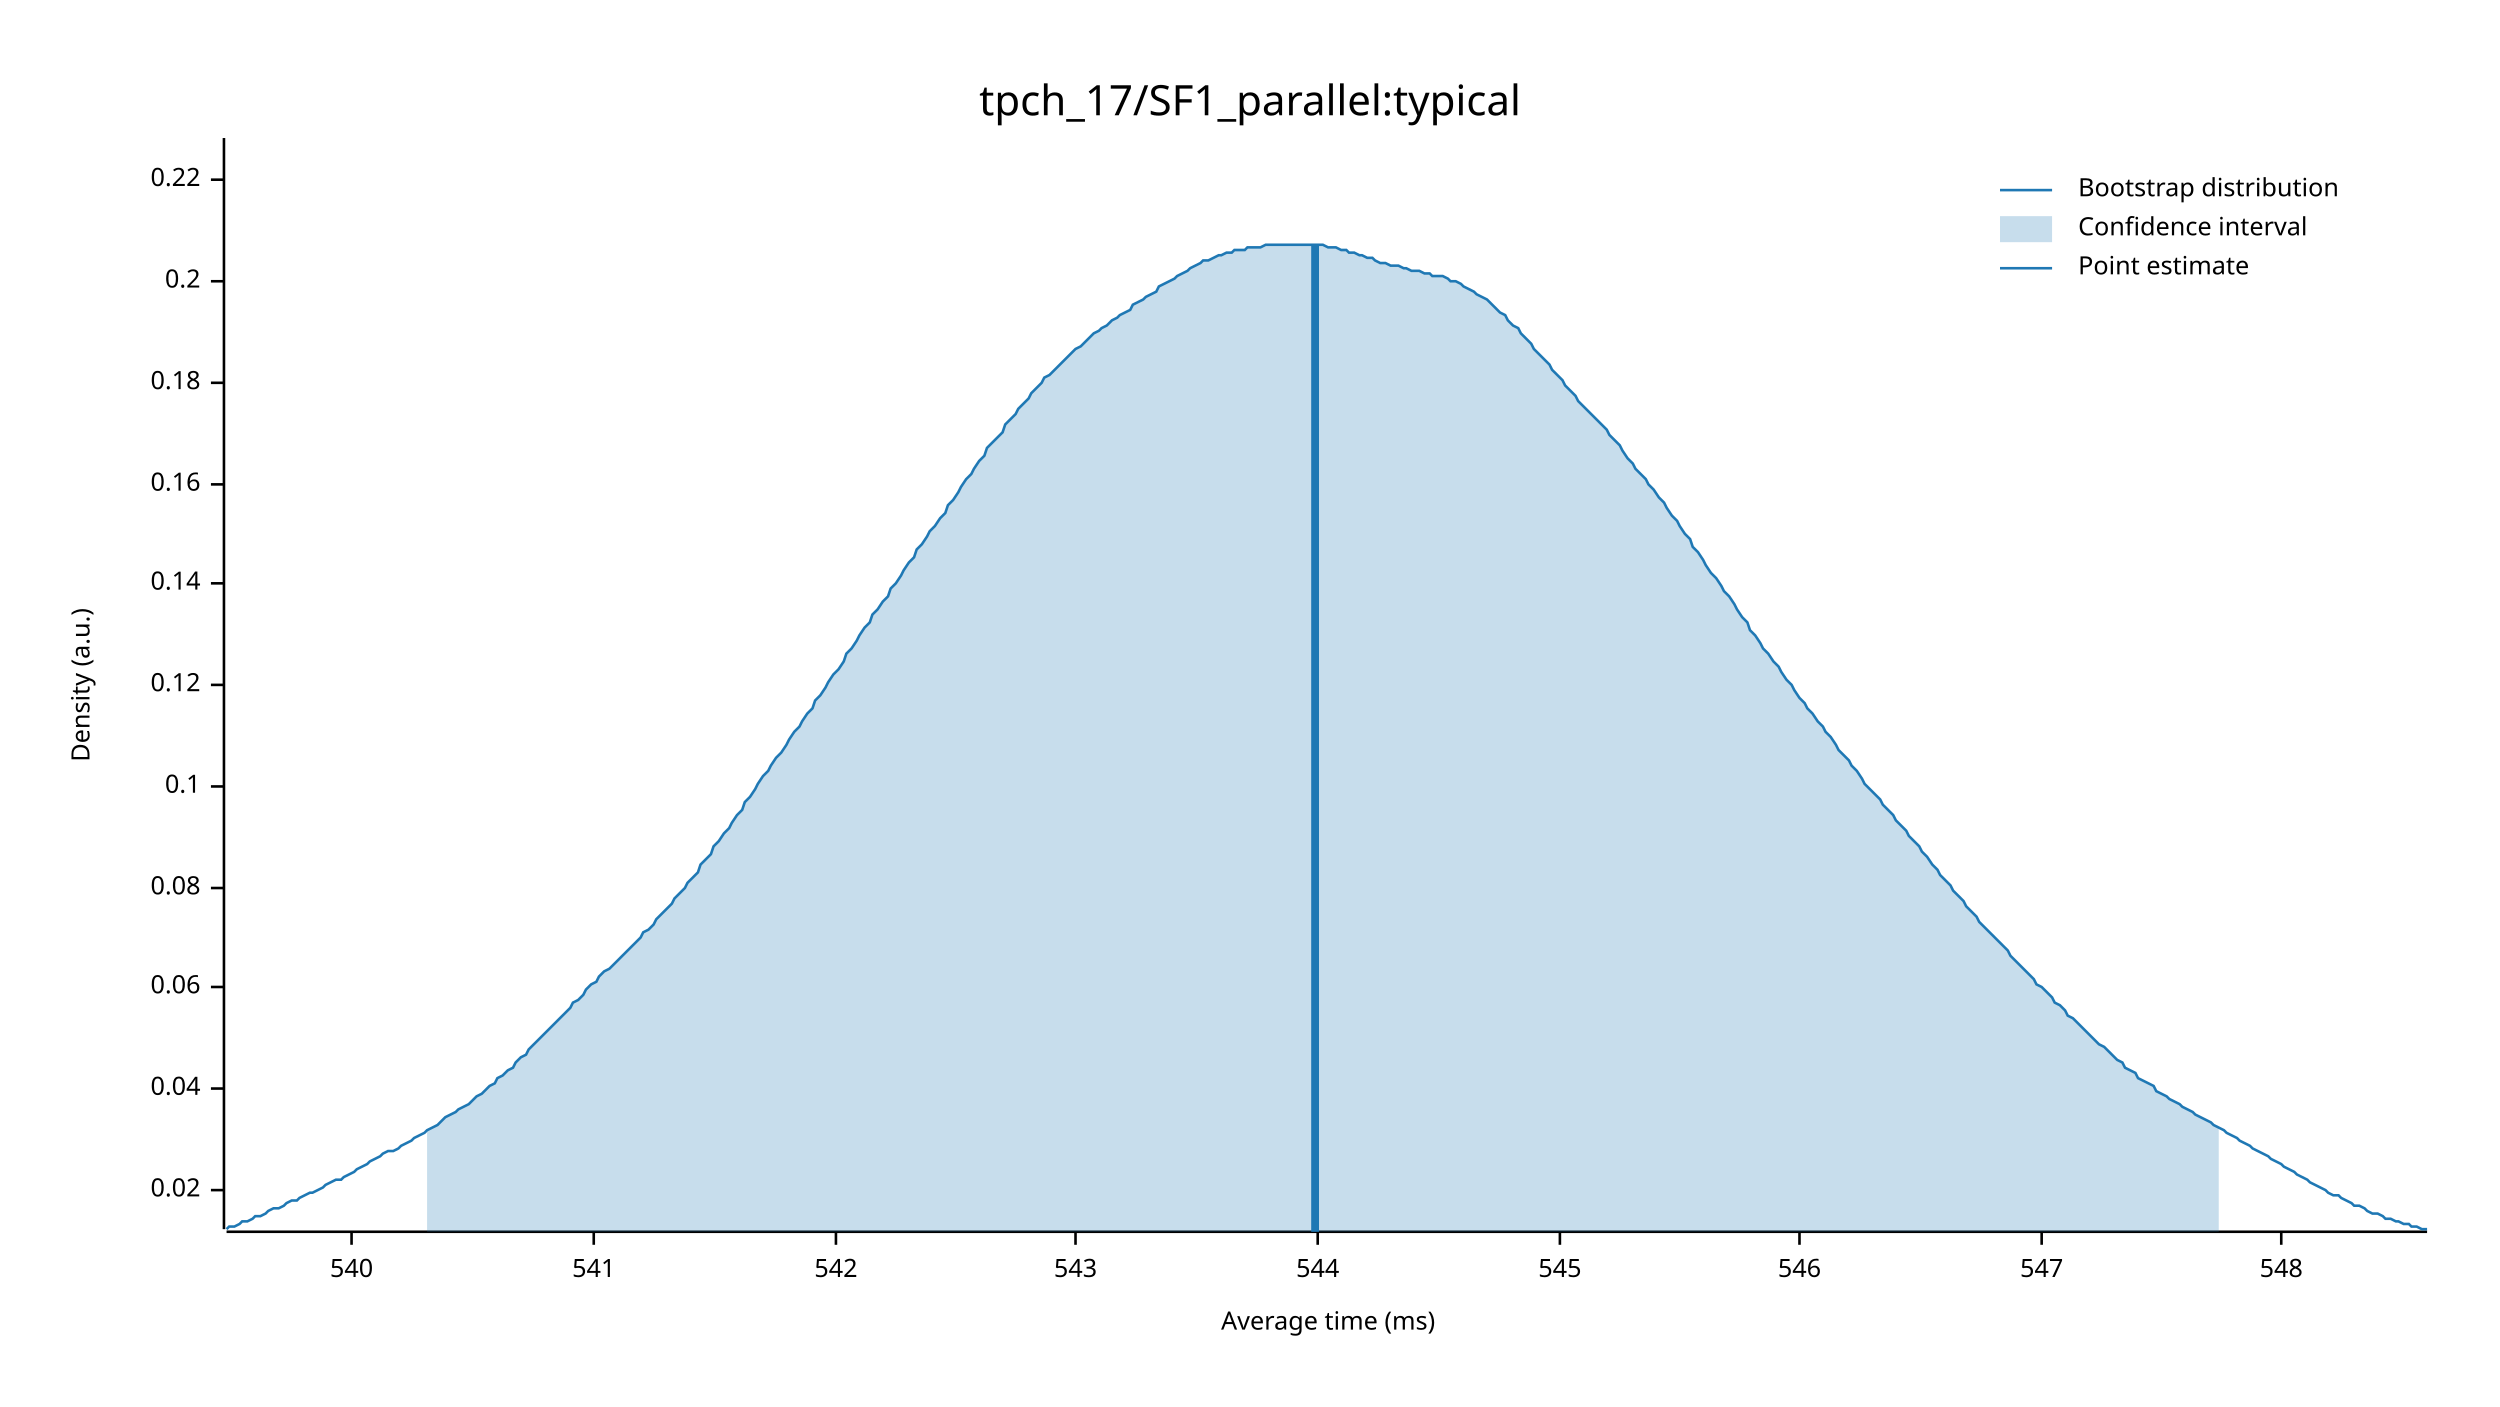
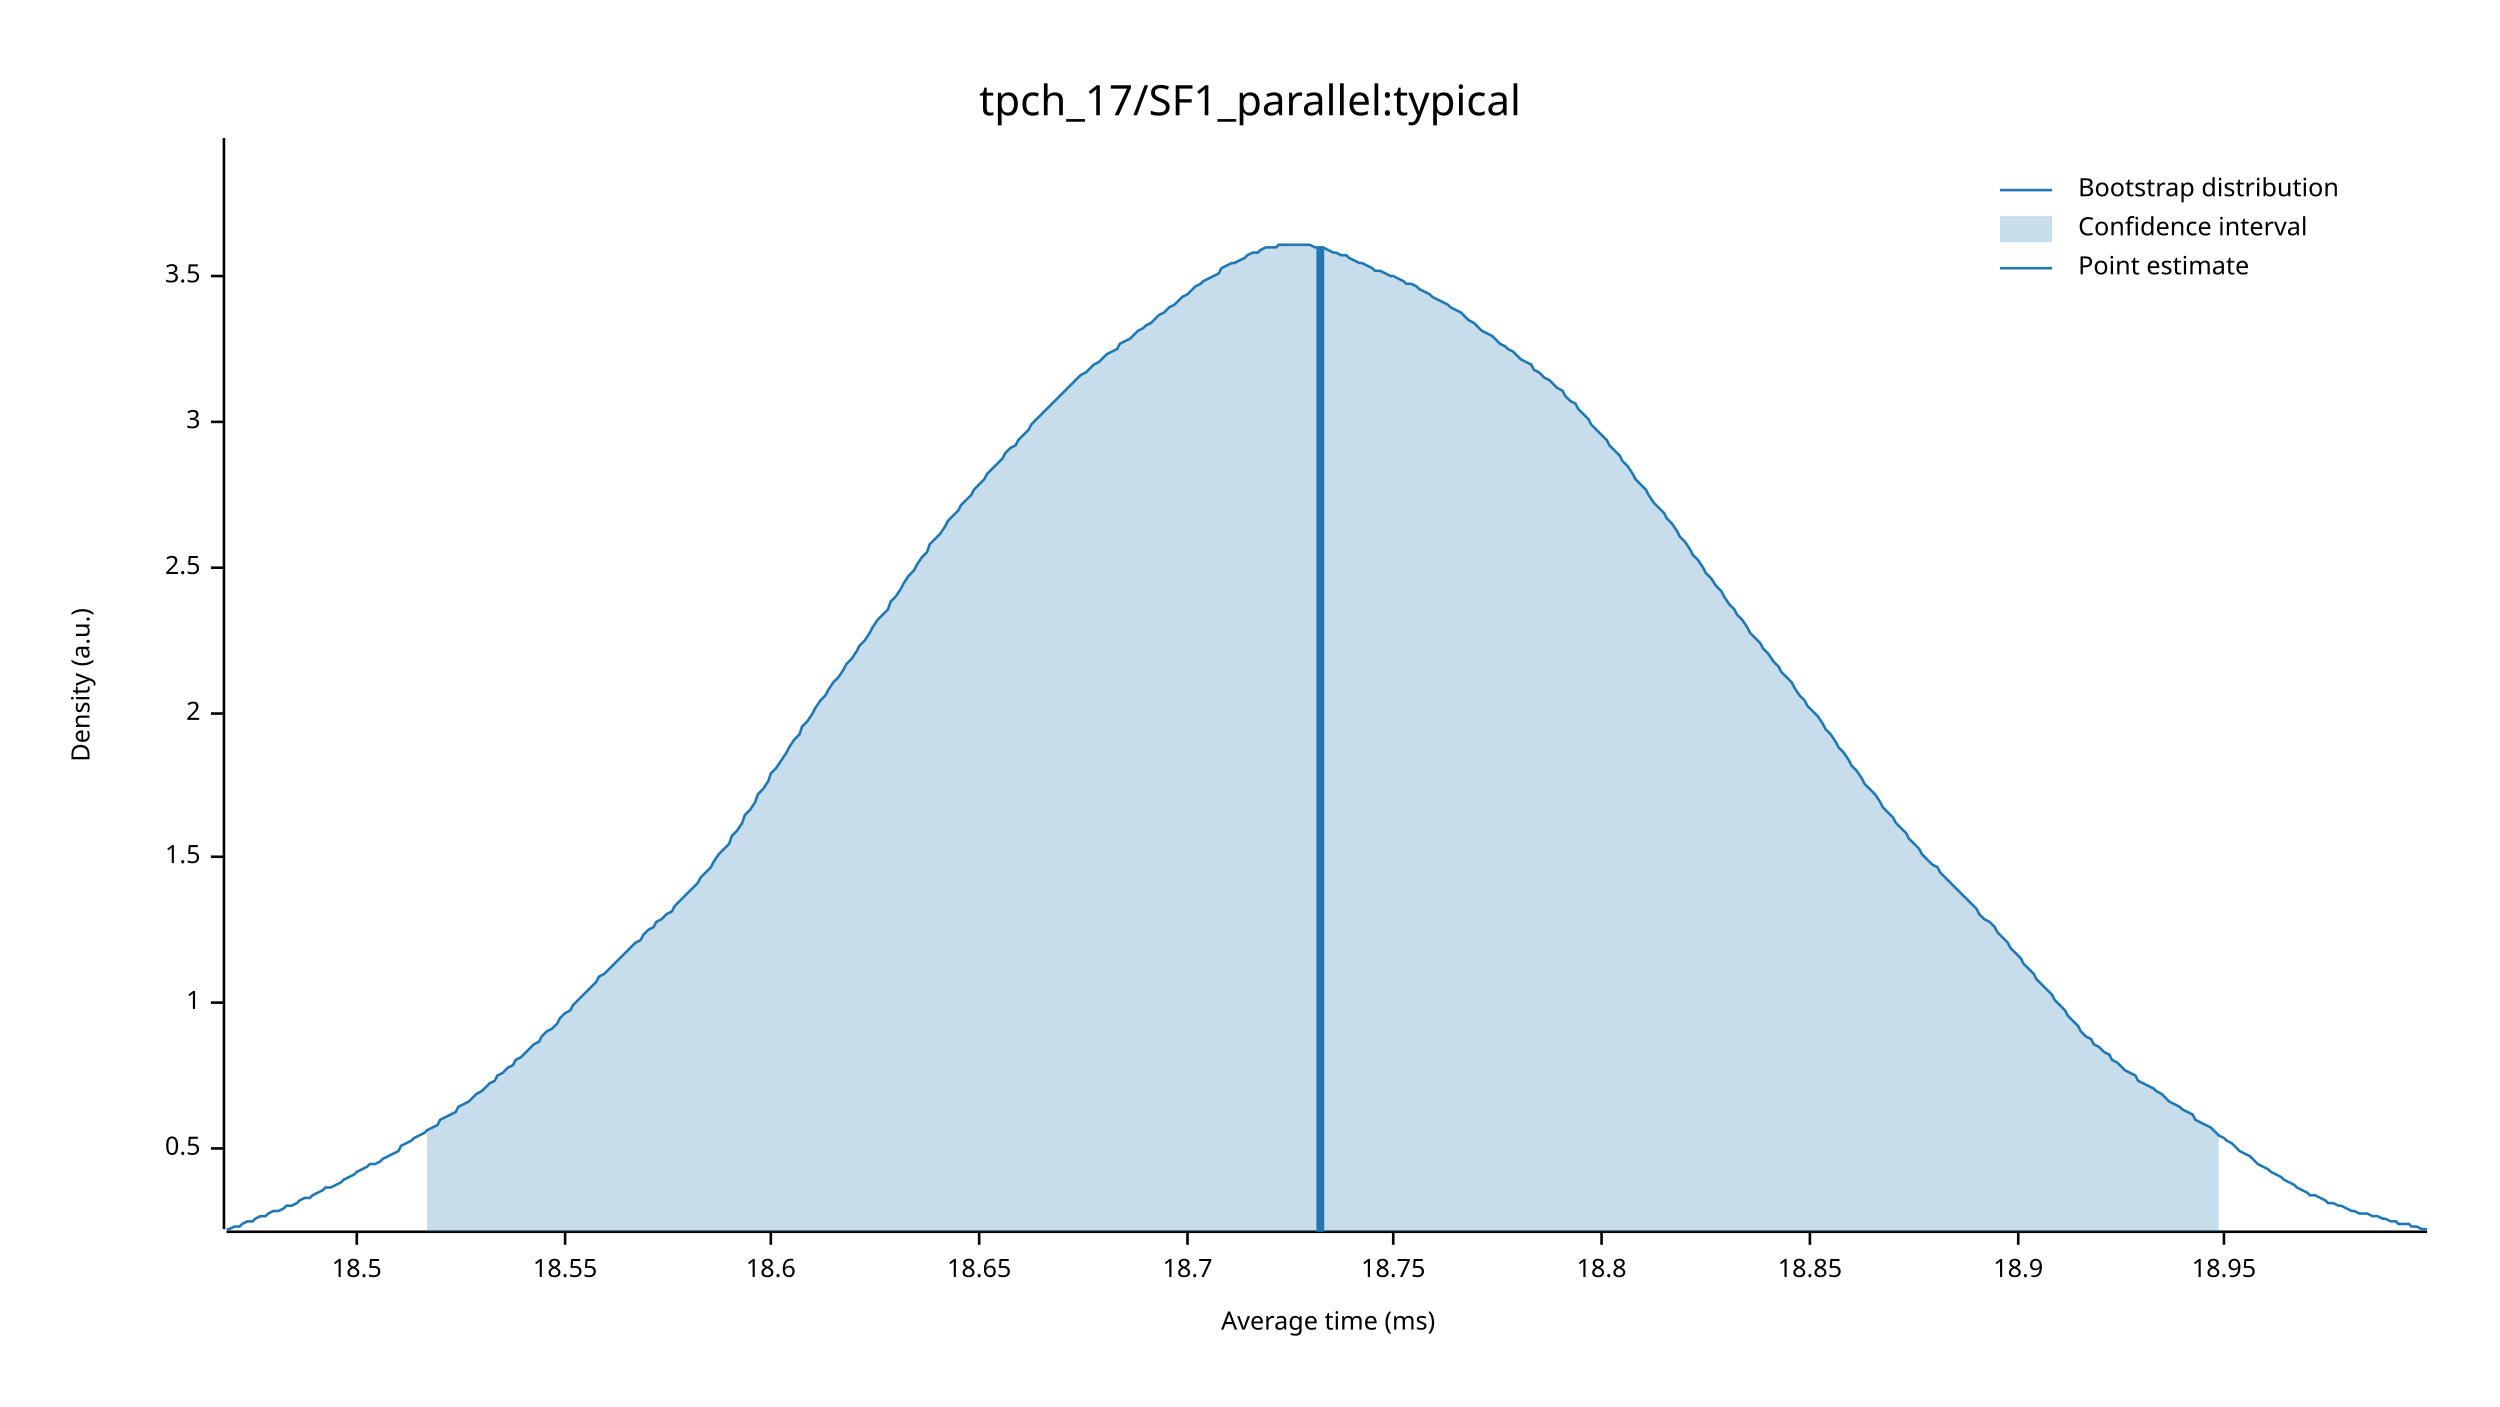
<svg xmlns="http://www.w3.org/2000/svg" width="960" height="540" viewBox="0 0 960 540">
  <text x="480" y="32" dy="0.76em" text-anchor="middle" font-family="sans-serif" font-size="16.129" opacity="1" fill="#000000">
tpch_17/SF1_parallel:typical
</text>
  <text x="27" y="263" dy="0.76em" text-anchor="middle" font-family="sans-serif" font-size="9.677" opacity="1" fill="#000000" transform="rotate(270, 27, 263)">
Density (a.u.)
</text>
  <text x="510" y="513" dy="-0.5ex" text-anchor="middle" font-family="sans-serif" font-size="9.677" opacity="1" fill="#000000">
Average time (ms)
</text>
  <polyline fill="none" opacity="1" stroke="#000000" stroke-width="1" points="86,53 86,472 " />
-   <text x="77" y="457" dy="0.5ex" text-anchor="end" font-family="sans-serif" font-size="9.677" opacity="1" fill="#000000">
- 0.02
+   <text x="77" y="441" dy="0.5ex" text-anchor="end" font-family="sans-serif" font-size="9.677" opacity="1" fill="#000000">
+ 0.5
</text>
-   <polyline fill="none" opacity="1" stroke="#000000" stroke-width="1" points="81,457 86,457 " />
-   <text x="77" y="418" dy="0.5ex" text-anchor="end" font-family="sans-serif" font-size="9.677" opacity="1" fill="#000000">
- 0.04
+   <polyline fill="none" opacity="1" stroke="#000000" stroke-width="1" points="81,441 86,441 " />
+   <text x="77" y="385" dy="0.5ex" text-anchor="end" font-family="sans-serif" font-size="9.677" opacity="1" fill="#000000">
+ 1
</text>
-   <polyline fill="none" opacity="1" stroke="#000000" stroke-width="1" points="81,418 86,418 " />
-   <text x="77" y="379" dy="0.5ex" text-anchor="end" font-family="sans-serif" font-size="9.677" opacity="1" fill="#000000">
- 0.06
+   <polyline fill="none" opacity="1" stroke="#000000" stroke-width="1" points="81,385 86,385 " />
+   <text x="77" y="329" dy="0.5ex" text-anchor="end" font-family="sans-serif" font-size="9.677" opacity="1" fill="#000000">
+ 1.5
</text>
-   <polyline fill="none" opacity="1" stroke="#000000" stroke-width="1" points="81,379 86,379 " />
-   <text x="77" y="341" dy="0.5ex" text-anchor="end" font-family="sans-serif" font-size="9.677" opacity="1" fill="#000000">
- 0.08
+   <polyline fill="none" opacity="1" stroke="#000000" stroke-width="1" points="81,329 86,329 " />
+   <text x="77" y="274" dy="0.5ex" text-anchor="end" font-family="sans-serif" font-size="9.677" opacity="1" fill="#000000">
+ 2
</text>
-   <polyline fill="none" opacity="1" stroke="#000000" stroke-width="1" points="81,341 86,341 " />
-   <text x="77" y="302" dy="0.5ex" text-anchor="end" font-family="sans-serif" font-size="9.677" opacity="1" fill="#000000">
- 0.1
+   <polyline fill="none" opacity="1" stroke="#000000" stroke-width="1" points="81,274 86,274 " />
+   <text x="77" y="218" dy="0.5ex" text-anchor="end" font-family="sans-serif" font-size="9.677" opacity="1" fill="#000000">
+ 2.5
</text>
-   <polyline fill="none" opacity="1" stroke="#000000" stroke-width="1" points="81,302 86,302 " />
-   <text x="77" y="263" dy="0.5ex" text-anchor="end" font-family="sans-serif" font-size="9.677" opacity="1" fill="#000000">
- 0.12
+   <polyline fill="none" opacity="1" stroke="#000000" stroke-width="1" points="81,218 86,218 " />
+   <text x="77" y="162" dy="0.5ex" text-anchor="end" font-family="sans-serif" font-size="9.677" opacity="1" fill="#000000">
+ 3
</text>
-   <polyline fill="none" opacity="1" stroke="#000000" stroke-width="1" points="81,263 86,263 " />
-   <text x="77" y="224" dy="0.5ex" text-anchor="end" font-family="sans-serif" font-size="9.677" opacity="1" fill="#000000">
- 0.14
+   <polyline fill="none" opacity="1" stroke="#000000" stroke-width="1" points="81,162 86,162 " />
+   <text x="77" y="106" dy="0.5ex" text-anchor="end" font-family="sans-serif" font-size="9.677" opacity="1" fill="#000000">
+ 3.5
</text>
-   <polyline fill="none" opacity="1" stroke="#000000" stroke-width="1" points="81,224 86,224 " />
-   <text x="77" y="186" dy="0.5ex" text-anchor="end" font-family="sans-serif" font-size="9.677" opacity="1" fill="#000000">
- 0.16
+   <polyline fill="none" opacity="1" stroke="#000000" stroke-width="1" points="81,106 86,106 " />
+   <polyline fill="none" opacity="1" stroke="#000000" stroke-width="1" points="87,473 932,473 " />
+   <text x="137" y="483" dy="0.76em" text-anchor="middle" font-family="sans-serif" font-size="9.677" opacity="1" fill="#000000">
+ 18.5
</text>
-   <polyline fill="none" opacity="1" stroke="#000000" stroke-width="1" points="81,186 86,186 " />
-   <text x="77" y="147" dy="0.5ex" text-anchor="end" font-family="sans-serif" font-size="9.677" opacity="1" fill="#000000">
- 0.18
+   <polyline fill="none" opacity="1" stroke="#000000" stroke-width="1" points="137,473 137,478 " />
+   <text x="217" y="483" dy="0.76em" text-anchor="middle" font-family="sans-serif" font-size="9.677" opacity="1" fill="#000000">
+ 18.55
</text>
-   <polyline fill="none" opacity="1" stroke="#000000" stroke-width="1" points="81,147 86,147 " />
-   <text x="77" y="108" dy="0.5ex" text-anchor="end" font-family="sans-serif" font-size="9.677" opacity="1" fill="#000000">
- 0.2
+   <polyline fill="none" opacity="1" stroke="#000000" stroke-width="1" points="217,473 217,478 " />
+   <text x="296" y="483" dy="0.76em" text-anchor="middle" font-family="sans-serif" font-size="9.677" opacity="1" fill="#000000">
+ 18.6
</text>
-   <polyline fill="none" opacity="1" stroke="#000000" stroke-width="1" points="81,108 86,108 " />
-   <text x="77" y="69" dy="0.5ex" text-anchor="end" font-family="sans-serif" font-size="9.677" opacity="1" fill="#000000">
- 0.22
+   <polyline fill="none" opacity="1" stroke="#000000" stroke-width="1" points="296,473 296,478 " />
+   <text x="376" y="483" dy="0.76em" text-anchor="middle" font-family="sans-serif" font-size="9.677" opacity="1" fill="#000000">
+ 18.65
</text>
-   <polyline fill="none" opacity="1" stroke="#000000" stroke-width="1" points="81,69 86,69 " />
-   <polyline fill="none" opacity="1" stroke="#000000" stroke-width="1" points="87,473 932,473 " />
-   <text x="135" y="483" dy="0.76em" text-anchor="middle" font-family="sans-serif" font-size="9.677" opacity="1" fill="#000000">
- 540
+   <polyline fill="none" opacity="1" stroke="#000000" stroke-width="1" points="376,473 376,478 " />
+   <text x="456" y="483" dy="0.76em" text-anchor="middle" font-family="sans-serif" font-size="9.677" opacity="1" fill="#000000">
+ 18.7
</text>
-   <polyline fill="none" opacity="1" stroke="#000000" stroke-width="1" points="135,473 135,478 " />
-   <text x="228" y="483" dy="0.76em" text-anchor="middle" font-family="sans-serif" font-size="9.677" opacity="1" fill="#000000">
- 541
+   <polyline fill="none" opacity="1" stroke="#000000" stroke-width="1" points="456,473 456,478 " />
+   <text x="535" y="483" dy="0.76em" text-anchor="middle" font-family="sans-serif" font-size="9.677" opacity="1" fill="#000000">
+ 18.75
</text>
-   <polyline fill="none" opacity="1" stroke="#000000" stroke-width="1" points="228,473 228,478 " />
-   <text x="321" y="483" dy="0.76em" text-anchor="middle" font-family="sans-serif" font-size="9.677" opacity="1" fill="#000000">
- 542
+   <polyline fill="none" opacity="1" stroke="#000000" stroke-width="1" points="535,473 535,478 " />
+   <text x="615" y="483" dy="0.76em" text-anchor="middle" font-family="sans-serif" font-size="9.677" opacity="1" fill="#000000">
+ 18.8
</text>
-   <polyline fill="none" opacity="1" stroke="#000000" stroke-width="1" points="321,473 321,478 " />
-   <text x="413" y="483" dy="0.76em" text-anchor="middle" font-family="sans-serif" font-size="9.677" opacity="1" fill="#000000">
- 543
+   <polyline fill="none" opacity="1" stroke="#000000" stroke-width="1" points="615,473 615,478 " />
+   <text x="695" y="483" dy="0.76em" text-anchor="middle" font-family="sans-serif" font-size="9.677" opacity="1" fill="#000000">
+ 18.85
</text>
-   <polyline fill="none" opacity="1" stroke="#000000" stroke-width="1" points="413,473 413,478 " />
-   <text x="506" y="483" dy="0.76em" text-anchor="middle" font-family="sans-serif" font-size="9.677" opacity="1" fill="#000000">
- 544
+   <polyline fill="none" opacity="1" stroke="#000000" stroke-width="1" points="695,473 695,478 " />
+   <text x="775" y="483" dy="0.76em" text-anchor="middle" font-family="sans-serif" font-size="9.677" opacity="1" fill="#000000">
+ 18.9
</text>
-   <polyline fill="none" opacity="1" stroke="#000000" stroke-width="1" points="506,473 506,478 " />
-   <text x="599" y="483" dy="0.76em" text-anchor="middle" font-family="sans-serif" font-size="9.677" opacity="1" fill="#000000">
- 545
+   <polyline fill="none" opacity="1" stroke="#000000" stroke-width="1" points="775,473 775,478 " />
+   <text x="854" y="483" dy="0.76em" text-anchor="middle" font-family="sans-serif" font-size="9.677" opacity="1" fill="#000000">
+ 18.95
</text>
-   <polyline fill="none" opacity="1" stroke="#000000" stroke-width="1" points="599,473 599,478 " />
-   <text x="691" y="483" dy="0.76em" text-anchor="middle" font-family="sans-serif" font-size="9.677" opacity="1" fill="#000000">
- 546
- </text>
-   <polyline fill="none" opacity="1" stroke="#000000" stroke-width="1" points="691,473 691,478 " />
-   <text x="784" y="483" dy="0.76em" text-anchor="middle" font-family="sans-serif" font-size="9.677" opacity="1" fill="#000000">
- 547
- </text>
-   <polyline fill="none" opacity="1" stroke="#000000" stroke-width="1" points="784,473 784,478 " />
-   <text x="876" y="483" dy="0.76em" text-anchor="middle" font-family="sans-serif" font-size="9.677" opacity="1" fill="#000000">
- 548
- </text>
-   <polyline fill="none" opacity="1" stroke="#000000" stroke-width="1" points="876,473 876,478 " />
-   <polyline fill="none" opacity="1" stroke="#1F78B4" stroke-width="1" points="87,472 88,471 90,471 92,470 93,469 95,469 97,468 98,467 100,467 102,466 103,465 105,464 107,464 109,463 110,462 112,461 114,461 115,460 117,459 119,458 120,458 122,457 124,456 125,455 127,454 129,453 131,453 132,452 134,451 136,450 137,449 139,448 141,447 142,446 144,445 146,444 147,443 149,442 151,442 153,441 154,440 156,439 158,438 159,437 161,436 163,435 164,434 166,433 168,432 169,431 171,429 173,428 175,427 176,426 178,425 180,424 181,423 183,421 185,420 186,419 188,417 190,416 191,414 193,413 195,411 197,410 198,408 200,406 202,405 203,403 205,401 207,399 208,398 210,396 212,394 214,392 215,391 217,389 219,387 220,385 222,384 224,382 225,380 227,378 229,377 230,375 232,373 234,372 236,370 237,369 239,367 241,365 242,364 244,362 246,360 247,358 249,357 251,355 252,353 254,351 256,349 258,347 259,345 261,343 263,341 264,339 266,337 268,335 269,332 271,330 273,328 274,325 276,323 278,320 280,318 281,316 283,313 285,311 286,308 288,306 290,303 291,301 293,298 295,296 296,294 298,291 300,289 302,286 303,284 305,281 307,279 308,277 310,274 312,272 313,269 315,267 317,264 318,262 320,259 322,257 324,254 325,251 327,249 329,246 330,244 332,241 334,239 335,236 337,234 339,231 341,229 342,226 344,224 346,221 347,219 349,216 351,214 352,211 354,209 356,206 357,204 359,202 361,199 363,197 364,194 366,192 368,189 369,187 371,184 373,182 374,180 376,177 378,175 379,172 381,170 383,168 385,166 386,163 388,161 390,159 391,157 393,155 395,153 396,151 398,149 400,147 401,145 403,144 405,142 407,140 408,139 410,137 412,135 413,134 415,133 417,131 418,130 420,128 422,127 423,126 425,125 427,123 429,122 430,121 432,120 434,119 435,117 437,116 439,115 440,114 442,113 444,112 445,110 447,109 449,108 451,107 452,106 454,105 456,104 457,103 459,102 461,101 462,100 464,100 466,99 468,98 469,98 471,97 473,97 474,96 476,96 478,96 479,95 481,95 483,95 484,95 486,94 488,94 490,94 491,94 493,94 495,94 496,94 498,94 500,94 501,94 503,94 505,94 506,94 508,94 510,95 512,95 513,95 515,96 517,96 518,97 520,97 522,98 523,98 525,99 527,99 528,100 530,101 532,101 534,102 535,102 537,102 539,103 540,103 542,104 544,104 545,104 547,105 549,105 550,106 552,106 554,106 556,107 557,108 559,108 561,109 562,110 564,111 566,112 567,113 569,114 571,115 573,117 574,118 576,120 578,121 579,123 581,125 583,126 584,128 586,130 588,132 589,134 591,136 593,138 595,140 596,142 598,144 600,146 601,148 603,150 605,152 606,154 608,156 610,158 611,159 613,161 615,163 617,165 618,167 620,169 622,171 623,173 625,176 627,178 628,180 630,182 632,184 633,186 635,188 637,191 639,193 640,195 642,198 644,200 645,202 647,205 649,207 650,210 652,212 654,215 655,217 657,220 659,222 661,225 662,227 664,229 666,232 667,234 669,237 671,239 672,242 674,244 676,247 677,249 679,251 681,254 683,256 684,258 686,261 688,263 689,265 691,268 693,270 694,272 696,274 698,277 700,279 701,281 703,283 705,286 706,288 708,290 710,292 711,294 713,296 715,299 716,301 718,303 720,305 722,307 723,309 725,311 727,313 728,315 730,317 732,319 733,321 735,323 737,325 738,327 740,329 742,332 744,334 745,336 747,338 749,340 750,342 752,344 754,346 755,348 757,350 759,352 760,354 762,356 764,358 766,360 767,361 769,363 771,365 772,367 774,369 776,371 777,372 779,374 781,376 782,378 784,379 786,381 788,383 789,385 791,386 793,388 794,390 796,391 798,393 799,394 801,396 803,398 804,399 806,401 808,402 810,404 811,405 813,407 815,408 816,410 818,411 820,412 821,414 823,415 825,416 827,417 828,419 830,420 832,421 833,422 835,423 837,424 838,425 840,426 842,427 843,428 845,429 847,430 849,431 850,432 852,433 854,434 855,435 857,436 859,437 860,438 862,439 864,440 865,441 867,442 869,443 871,444 872,445 874,446 876,447 877,448 879,449 881,450 882,451 884,452 886,453 887,454 889,455 891,456 893,457 894,458 896,459 898,459 899,460 901,461 903,462 904,463 906,463 908,464 909,465 911,466 913,466 915,467 916,468 918,468 920,469 921,469 923,470 925,470 926,471 928,471 930,472 932,472 " />
-   <polygon opacity="0.25" fill="#1F78B4" points="164,434 166,433 168,432 169,431 171,429 173,428 175,427 176,426 178,425 180,424 181,423 183,421 185,420 186,419 188,417 190,416 191,414 193,413 195,411 197,410 198,408 200,406 202,405 203,403 205,401 207,399 208,398 210,396 212,394 214,392 215,391 217,389 219,387 220,385 222,384 224,382 225,380 227,378 229,377 230,375 232,373 234,372 236,370 237,369 239,367 241,365 242,364 244,362 246,360 247,358 249,357 251,355 252,353 254,351 256,349 258,347 259,345 261,343 263,341 264,339 266,337 268,335 269,332 271,330 273,328 274,325 276,323 278,320 280,318 281,316 283,313 285,311 286,308 288,306 290,303 291,301 293,298 295,296 296,294 298,291 300,289 302,286 303,284 305,281 307,279 308,277 310,274 312,272 313,269 315,267 317,264 318,262 320,259 322,257 324,254 325,251 327,249 329,246 330,244 332,241 334,239 335,236 337,234 339,231 341,229 342,226 344,224 346,221 347,219 349,216 351,214 352,211 354,209 356,206 357,204 359,202 361,199 363,197 364,194 366,192 368,189 369,187 371,184 373,182 374,180 376,177 378,175 379,172 381,170 383,168 385,166 386,163 388,161 390,159 391,157 393,155 395,153 396,151 398,149 400,147 401,145 403,144 405,142 407,140 408,139 410,137 412,135 413,134 415,133 417,131 418,130 420,128 422,127 423,126 425,125 427,123 429,122 430,121 432,120 434,119 435,117 437,116 439,115 440,114 442,113 444,112 445,110 447,109 449,108 451,107 452,106 454,105 456,104 457,103 459,102 461,101 462,100 464,100 466,99 468,98 469,98 471,97 473,97 474,96 476,96 478,96 479,95 481,95 483,95 484,95 486,94 488,94 490,94 491,94 493,94 495,94 496,94 498,94 500,94 501,94 503,94 505,94 506,94 508,94 510,95 512,95 513,95 515,96 517,96 518,97 520,97 522,98 523,98 525,99 527,99 528,100 530,101 532,101 534,102 535,102 537,102 539,103 540,103 542,104 544,104 545,104 547,105 549,105 550,106 552,106 554,106 556,107 557,108 559,108 561,109 562,110 564,111 566,112 567,113 569,114 571,115 573,117 574,118 576,120 578,121 579,123 581,125 583,126 584,128 586,130 588,132 589,134 591,136 593,138 595,140 596,142 598,144 600,146 601,148 603,150 605,152 606,154 608,156 610,158 611,159 613,161 615,163 617,165 618,167 620,169 622,171 623,173 625,176 627,178 628,180 630,182 632,184 633,186 635,188 637,191 639,193 640,195 642,198 644,200 645,202 647,205 649,207 650,210 652,212 654,215 655,217 657,220 659,222 661,225 662,227 664,229 666,232 667,234 669,237 671,239 672,242 674,244 676,247 677,249 679,251 681,254 683,256 684,258 686,261 688,263 689,265 691,268 693,270 694,272 696,274 698,277 700,279 701,281 703,283 705,286 706,288 708,290 710,292 711,294 713,296 715,299 716,301 718,303 720,305 722,307 723,309 725,311 727,313 728,315 730,317 732,319 733,321 735,323 737,325 738,327 740,329 742,332 744,334 745,336 747,338 749,340 750,342 752,344 754,346 755,348 757,350 759,352 760,354 762,356 764,358 766,360 767,361 769,363 771,365 772,367 774,369 776,371 777,372 779,374 781,376 782,378 784,379 786,381 788,383 789,385 791,386 793,388 794,390 796,391 798,393 799,394 801,396 803,398 804,399 806,401 808,402 810,404 811,405 813,407 815,408 816,410 818,411 820,412 821,414 823,415 825,416 827,417 828,419 830,420 832,421 833,422 835,423 837,424 838,425 840,426 842,427 843,428 845,429 847,430 849,431 850,432 852,433 852,473 164,473 " />
-   <polyline fill="none" opacity="1" stroke="#1F78B4" stroke-width="3" points="505,473 505,94 " />
+   <polyline fill="none" opacity="1" stroke="#000000" stroke-width="1" points="854,473 854,478 " />
+   <polyline fill="none" opacity="1" stroke="#1F78B4" stroke-width="1" points="87,472 88,472 90,471 92,471 93,470 95,469 97,469 98,468 100,467 102,467 103,466 105,465 107,465 109,464 110,463 112,463 114,462 115,461 117,460 119,460 120,459 122,458 124,457 125,456 127,456 129,455 131,454 132,453 134,452 136,451 137,450 139,449 141,448 142,447 144,447 146,446 147,445 149,444 151,443 153,442 154,440 156,439 158,438 159,437 161,436 163,435 164,434 166,433 168,432 169,430 171,429 173,428 175,427 176,425 178,424 180,423 181,422 183,420 185,419 186,418 188,416 190,415 191,413 193,412 195,410 197,409 198,407 200,406 202,404 203,403 205,401 207,400 208,398 210,396 212,395 214,393 215,391 217,389 219,388 220,386 222,384 224,382 225,381 227,379 229,377 230,375 232,374 234,372 236,370 237,369 239,367 241,365 242,364 244,362 246,361 247,359 249,357 251,356 252,354 254,353 256,351 258,350 259,348 261,346 263,344 264,343 266,341 268,339 269,337 271,335 273,333 274,331 276,328 278,326 280,324 281,321 283,319 285,316 286,313 288,311 290,308 291,305 293,303 295,300 296,297 298,295 300,292 302,289 303,287 305,284 307,282 308,279 310,277 312,274 313,272 315,269 317,267 318,265 320,262 322,260 324,257 325,255 327,253 329,250 330,248 332,246 334,243 335,241 337,238 339,236 341,234 342,231 344,229 346,226 347,224 349,221 351,219 352,217 354,214 356,212 357,209 359,207 361,205 363,202 364,200 366,198 368,196 369,194 371,192 373,190 374,188 376,186 378,184 379,182 381,180 383,178 385,176 386,174 388,172 390,171 391,169 393,167 395,165 396,163 398,161 400,159 401,158 403,156 405,154 407,152 408,151 410,149 412,147 413,146 415,144 417,143 418,142 420,140 422,139 423,138 425,136 427,135 429,134 430,132 432,131 434,130 435,129 437,127 439,126 440,125 442,124 444,122 445,121 447,120 449,118 451,117 452,116 454,114 456,113 457,112 459,110 461,109 462,108 464,107 466,106 468,105 469,103 471,102 473,101 474,101 476,100 478,99 479,98 481,97 483,97 484,96 486,95 488,95 490,95 491,94 493,94 495,94 496,94 498,94 500,94 501,94 503,94 505,95 506,95 508,95 510,96 512,97 513,97 515,98 517,98 518,99 520,100 522,101 523,101 525,102 527,103 528,104 530,104 532,105 534,106 535,106 537,107 539,108 540,109 542,109 544,110 545,111 547,112 549,113 550,114 552,115 554,116 556,117 557,118 559,119 561,120 562,121 564,123 566,124 567,125 569,127 571,128 573,129 574,130 576,132 578,133 579,134 581,135 583,137 584,138 586,139 588,140 589,142 591,143 593,145 595,146 596,147 598,149 600,150 601,152 603,154 605,155 606,157 608,159 610,161 611,163 613,165 615,167 617,169 618,171 620,173 622,175 623,177 625,179 627,182 628,184 630,186 632,188 633,190 635,193 637,195 639,197 640,199 642,201 644,204 645,206 647,208 649,211 650,213 652,215 654,218 655,220 657,222 659,225 661,227 662,229 664,232 666,234 667,236 669,238 671,241 672,243 674,245 676,247 677,249 679,251 681,254 683,256 684,258 686,260 688,262 689,264 691,267 693,269 694,271 696,273 698,275 700,278 701,280 703,282 705,285 706,287 708,289 710,292 711,294 713,296 715,299 716,301 718,303 720,305 722,308 723,310 725,312 727,314 728,316 730,318 732,320 733,322 735,324 737,326 738,328 740,330 742,332 744,333 745,335 747,337 749,339 750,340 752,342 754,344 755,345 757,347 759,349 760,351 762,353 764,354 766,356 767,358 769,360 771,362 772,364 774,366 776,368 777,370 779,372 781,374 782,376 784,378 786,380 788,382 789,384 791,386 793,388 794,390 796,392 798,394 799,396 801,398 803,399 804,401 806,402 808,404 810,405 811,407 813,408 815,410 816,411 818,412 820,413 821,415 823,416 825,417 827,418 828,419 830,420 832,422 833,423 835,424 837,425 838,426 840,427 842,428 843,430 845,431 847,432 849,433 850,434 852,436 854,437 855,438 857,439 859,441 860,442 862,443 864,444 865,445 867,447 869,448 871,449 872,450 874,451 876,452 877,453 879,454 881,455 882,456 884,457 886,458 887,459 889,459 891,460 893,461 894,462 896,462 898,463 899,463 901,464 903,465 904,465 906,466 908,466 909,466 911,467 913,467 915,468 916,468 918,469 920,469 921,470 923,470 925,470 926,471 928,471 930,472 932,472 " />
+   <polygon opacity="0.25" fill="#1F78B4" points="164,434 166,433 168,432 169,430 171,429 173,428 175,427 176,425 178,424 180,423 181,422 183,420 185,419 186,418 188,416 190,415 191,413 193,412 195,410 197,409 198,407 200,406 202,404 203,403 205,401 207,400 208,398 210,396 212,395 214,393 215,391 217,389 219,388 220,386 222,384 224,382 225,381 227,379 229,377 230,375 232,374 234,372 236,370 237,369 239,367 241,365 242,364 244,362 246,361 247,359 249,357 251,356 252,354 254,353 256,351 258,350 259,348 261,346 263,344 264,343 266,341 268,339 269,337 271,335 273,333 274,331 276,328 278,326 280,324 281,321 283,319 285,316 286,313 288,311 290,308 291,305 293,303 295,300 296,297 298,295 300,292 302,289 303,287 305,284 307,282 308,279 310,277 312,274 313,272 315,269 317,267 318,265 320,262 322,260 324,257 325,255 327,253 329,250 330,248 332,246 334,243 335,241 337,238 339,236 341,234 342,231 344,229 346,226 347,224 349,221 351,219 352,217 354,214 356,212 357,209 359,207 361,205 363,202 364,200 366,198 368,196 369,194 371,192 373,190 374,188 376,186 378,184 379,182 381,180 383,178 385,176 386,174 388,172 390,171 391,169 393,167 395,165 396,163 398,161 400,159 401,158 403,156 405,154 407,152 408,151 410,149 412,147 413,146 415,144 417,143 418,142 420,140 422,139 423,138 425,136 427,135 429,134 430,132 432,131 434,130 435,129 437,127 439,126 440,125 442,124 444,122 445,121 447,120 449,118 451,117 452,116 454,114 456,113 457,112 459,110 461,109 462,108 464,107 466,106 468,105 469,103 471,102 473,101 474,101 476,100 478,99 479,98 481,97 483,97 484,96 486,95 488,95 490,95 491,94 493,94 495,94 496,94 498,94 500,94 501,94 503,94 505,95 506,95 508,95 510,96 512,97 513,97 515,98 517,98 518,99 520,100 522,101 523,101 525,102 527,103 528,104 530,104 532,105 534,106 535,106 537,107 539,108 540,109 542,109 544,110 545,111 547,112 549,113 550,114 552,115 554,116 556,117 557,118 559,119 561,120 562,121 564,123 566,124 567,125 569,127 571,128 573,129 574,130 576,132 578,133 579,134 581,135 583,137 584,138 586,139 588,140 589,142 591,143 593,145 595,146 596,147 598,149 600,150 601,152 603,154 605,155 606,157 608,159 610,161 611,163 613,165 615,167 617,169 618,171 620,173 622,175 623,177 625,179 627,182 628,184 630,186 632,188 633,190 635,193 637,195 639,197 640,199 642,201 644,204 645,206 647,208 649,211 650,213 652,215 654,218 655,220 657,222 659,225 661,227 662,229 664,232 666,234 667,236 669,238 671,241 672,243 674,245 676,247 677,249 679,251 681,254 683,256 684,258 686,260 688,262 689,264 691,267 693,269 694,271 696,273 698,275 700,278 701,280 703,282 705,285 706,287 708,289 710,292 711,294 713,296 715,299 716,301 718,303 720,305 722,308 723,310 725,312 727,314 728,316 730,318 732,320 733,322 735,324 737,326 738,328 740,330 742,332 744,333 745,335 747,337 749,339 750,340 752,342 754,344 755,345 757,347 759,349 760,351 762,353 764,354 766,356 767,358 769,360 771,362 772,364 774,366 776,368 777,370 779,372 781,374 782,376 784,378 786,380 788,382 789,384 791,386 793,388 794,390 796,392 798,394 799,396 801,398 803,399 804,401 806,402 808,404 810,405 811,407 813,408 815,410 816,411 818,412 820,413 821,415 823,416 825,417 827,418 828,419 830,420 832,422 833,423 835,424 837,425 838,426 840,427 842,428 843,430 845,431 847,432 849,433 850,434 852,436 852,473 164,473 " />
+   <polyline fill="none" opacity="1" stroke="#1F78B4" stroke-width="3" points="507,473 507,95 " />
  <text x="798" y="68" dy="0.76em" text-anchor="start" font-family="sans-serif" font-size="9.677" opacity="1" fill="#000000">
Bootstrap distribution
</text>
  <text x="798" y="83" dy="0.76em" text-anchor="start" font-family="sans-serif" font-size="9.677" opacity="1" fill="#000000">
Confidence interval
</text>
  <text x="798" y="98" dy="0.76em" text-anchor="start" font-family="sans-serif" font-size="9.677" opacity="1" fill="#000000">
Point estimate
</text>
  <polyline fill="none" opacity="1" stroke="#1F78B4" stroke-width="1" points="768,73 788,73 " />
  <rect x="768" y="83" width="20" height="10" opacity="0.25" fill="#1F78B4" stroke="none" />
  <polyline fill="none" opacity="1" stroke="#1F78B4" stroke-width="1" points="768,103 788,103 " />
</svg>
